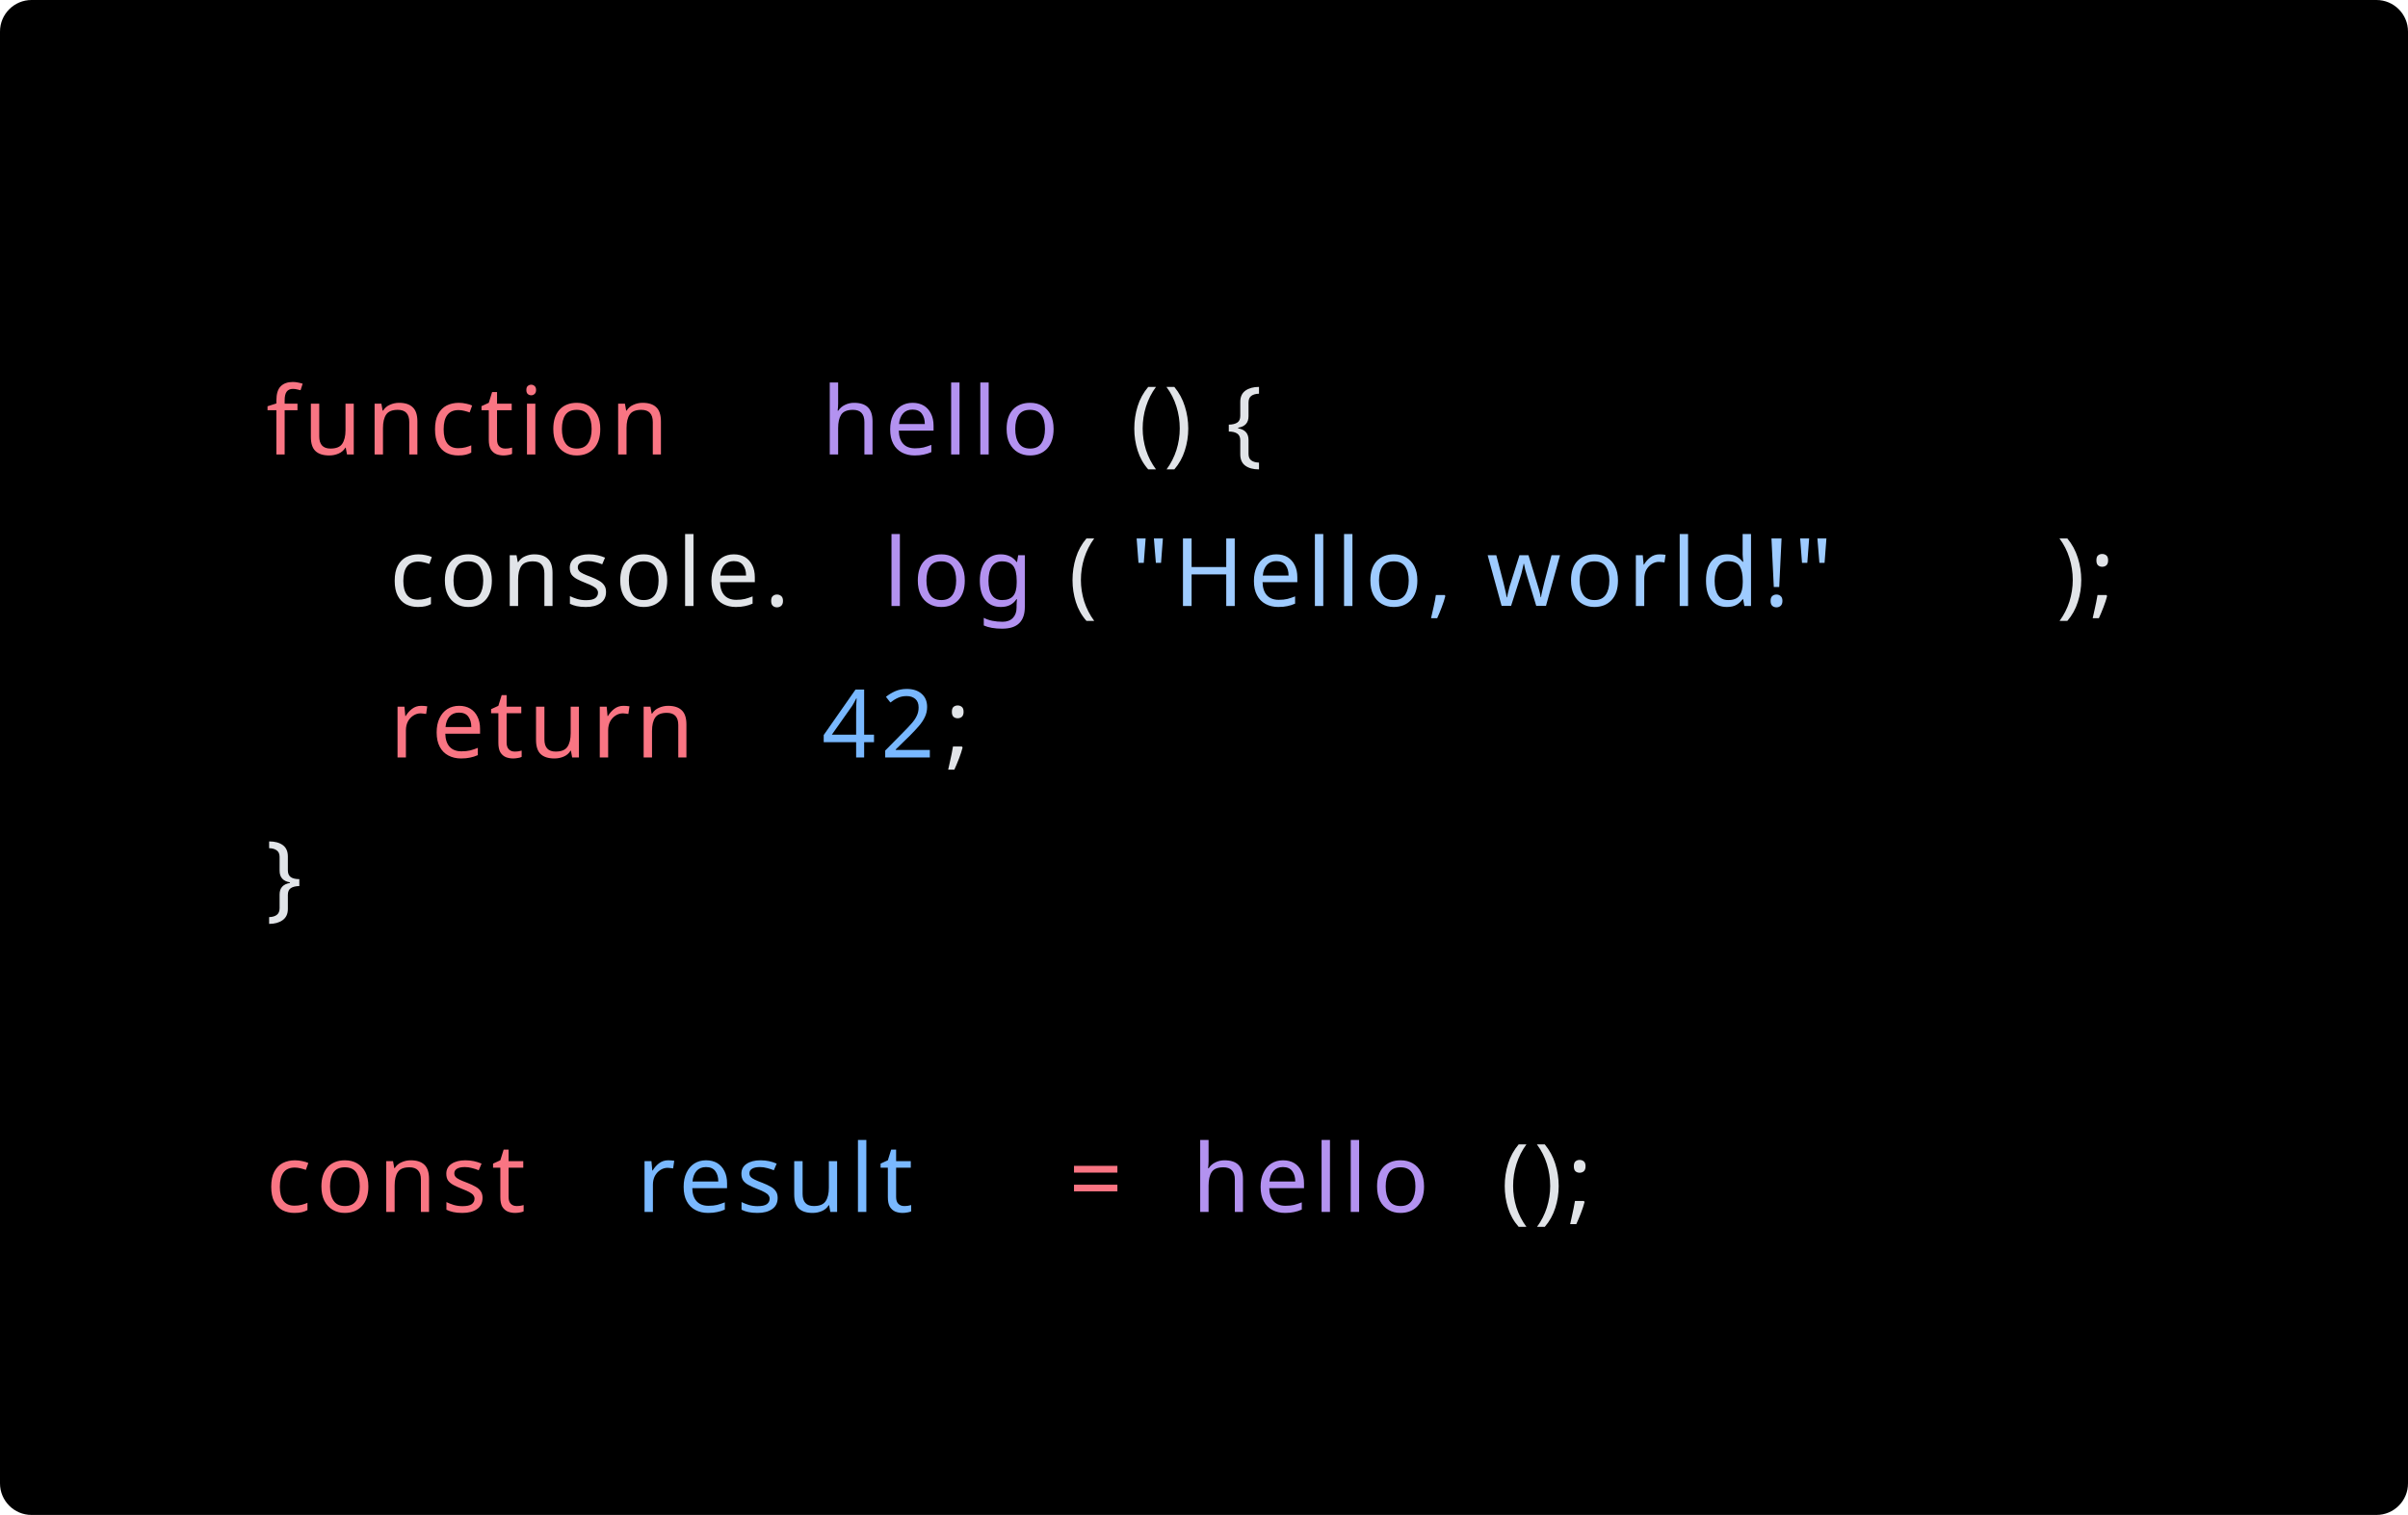
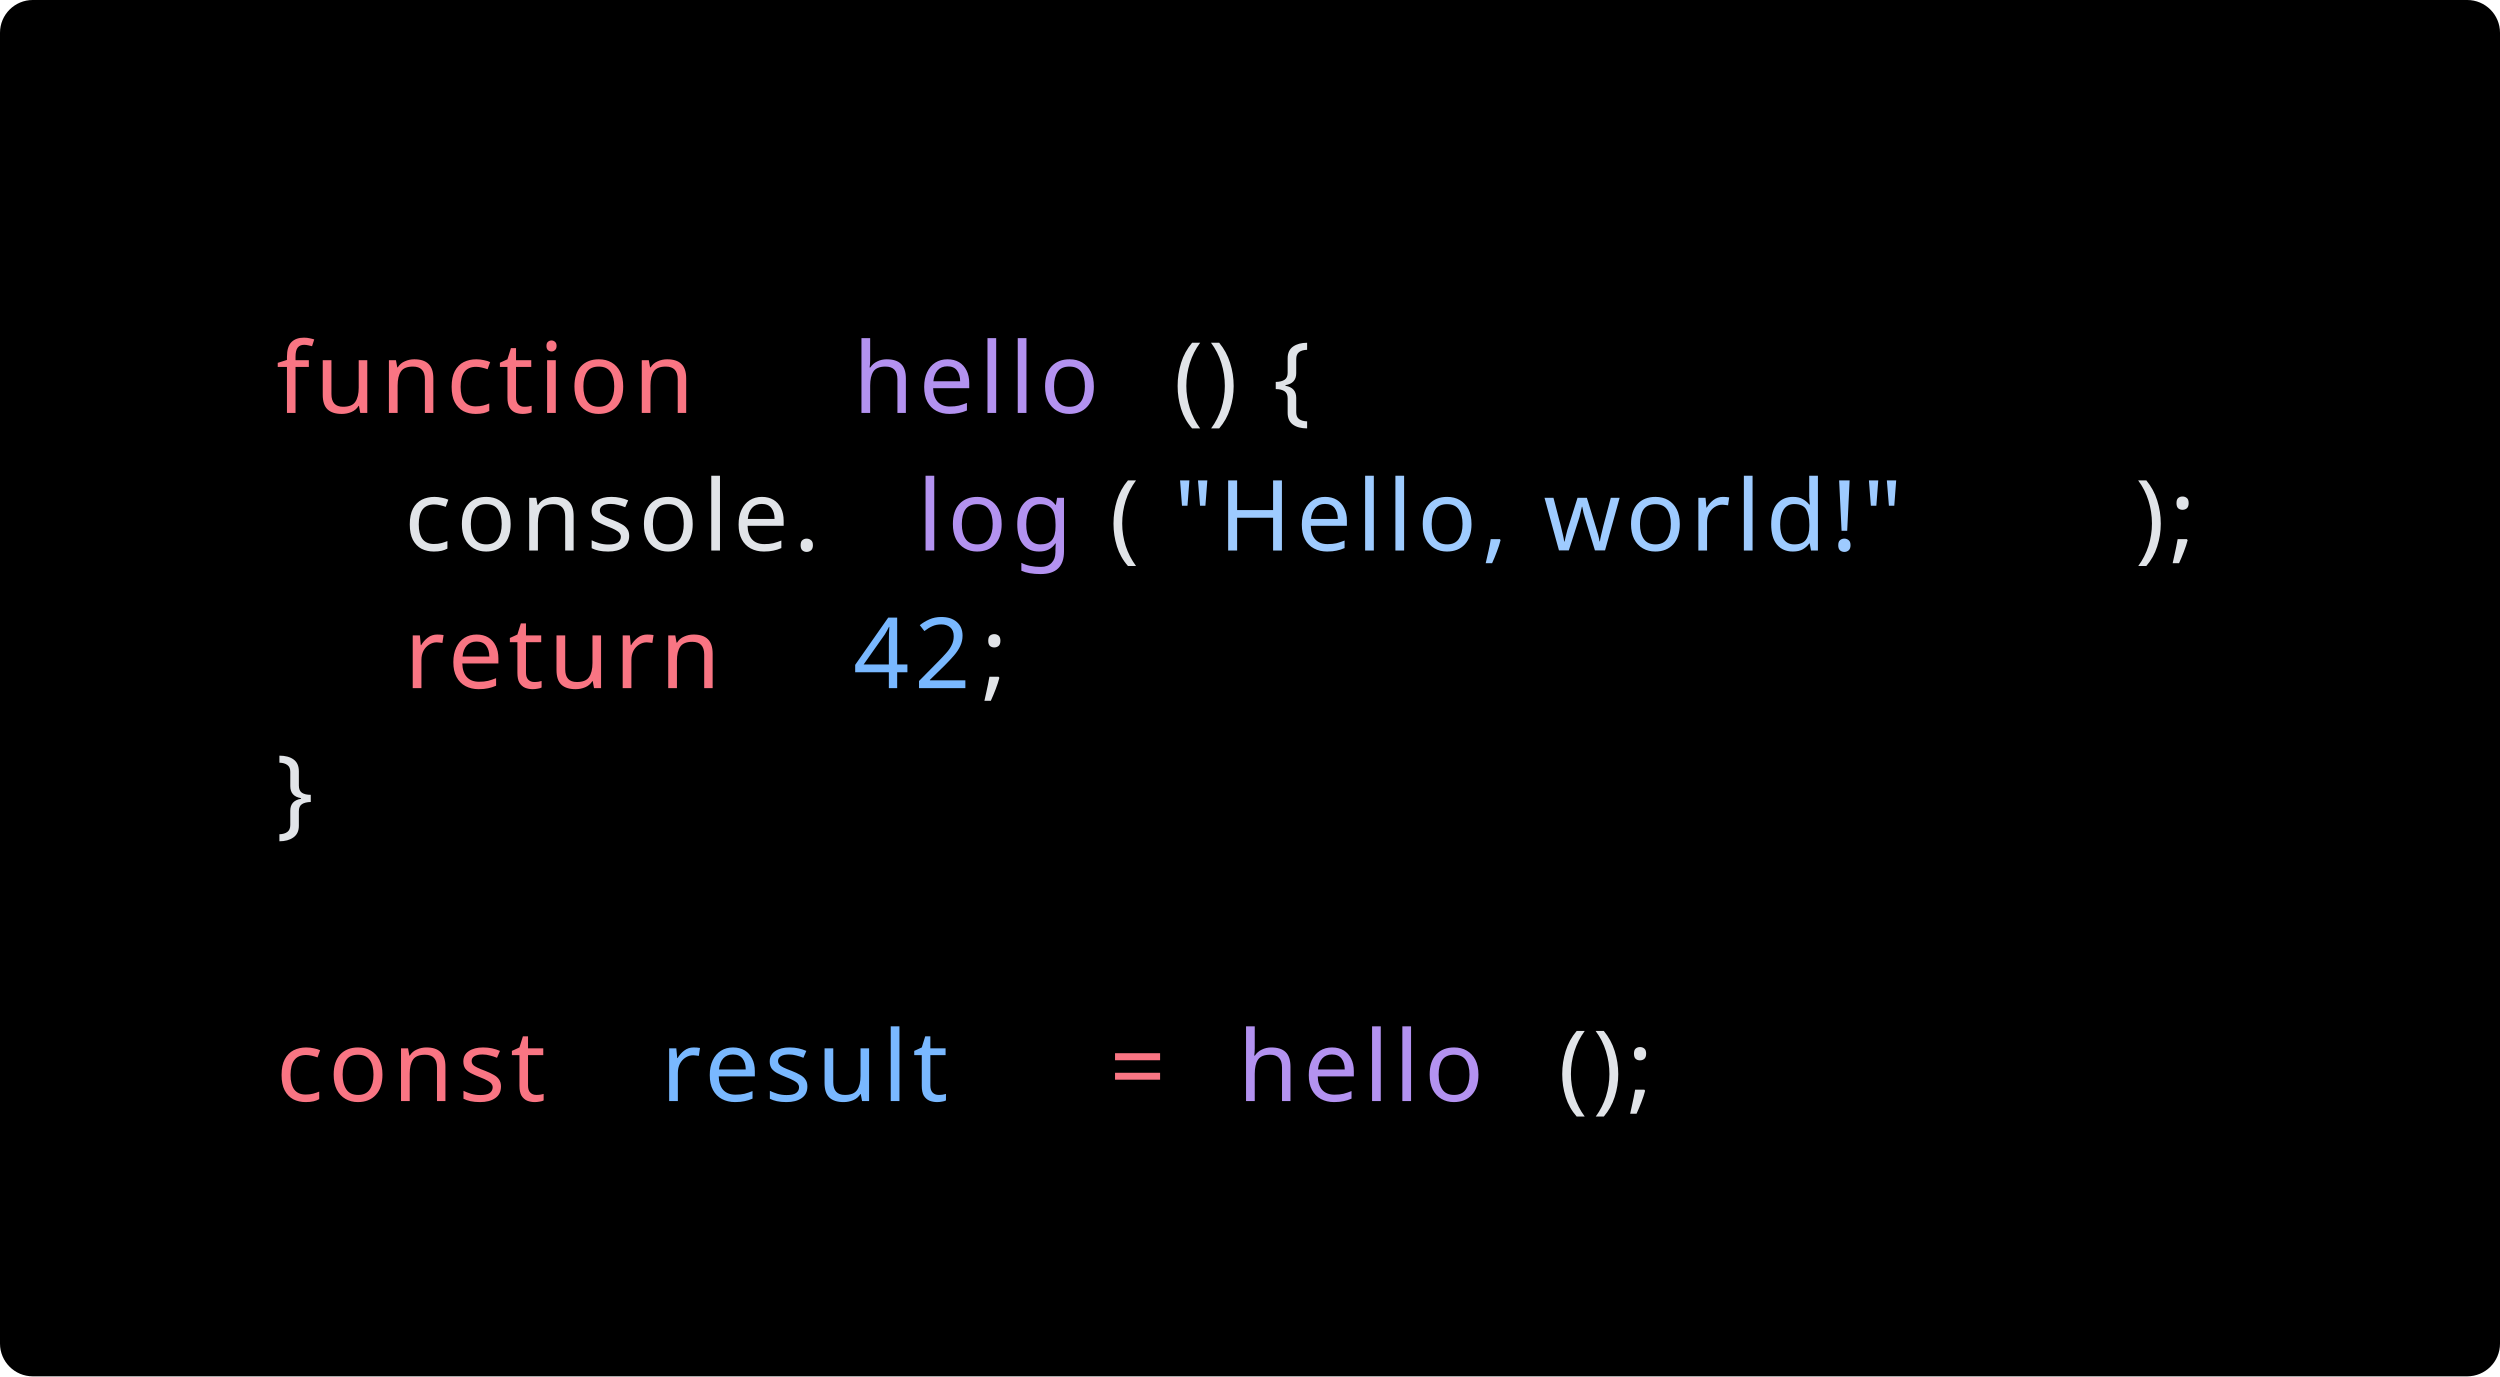
- <svg xmlns="http://www.w3.org/2000/svg" viewBox="0 0 305.16 192" width="305.16" height="192">
-   <rect id="bg" fill="#000" width="305.16" height="192" rx="4" />
-   <g id="tokens" transform="translate(33.71484, 19.2)">
-     <text font-family="Menlo" font-size="12" y="38.4" letter-spacing="0.6px">
+ <svg xmlns="http://www.w3.org/2000/svg" viewBox="0 0 305.16 168" width="305.16" height="168">
+   <rect id="bg" fill="#000" width="305.16" height="168" rx="4" />
+   <g id="tokens" transform="translate(33.71484, 16.8)">
+     <text font-family="Menlo" font-size="12" y="33.6" letter-spacing="0.6px">
      <tspan x="0" fill="#F97583">function</tspan>
      <tspan x="62.597" fill="#E1E4E8"> </tspan>
      <tspan x="70.421" fill="#B392F0">hello</tspan>
      <tspan x="109.545" fill="#E1E4E8">() {</tspan>
    </text>
-     <text font-family="Menlo" font-size="12" y="57.6" letter-spacing="0.6px">
+     <text font-family="Menlo" font-size="12" y="50.4" letter-spacing="0.6px">
      <tspan x="0" fill="#E1E4E8">  </tspan>
      <tspan x="15.649" fill="#E1E4E8">console.</tspan>
      <tspan x="78.246" fill="#B392F0">log</tspan>
      <tspan x="101.72" fill="#E1E4E8">(</tspan>
      <tspan x="109.545" fill="#9ECBFF">"Hello, world!"</tspan>
      <tspan x="226.914" fill="#E1E4E8">);</tspan>
    </text>
-     <text font-family="Menlo" font-size="12" y="76.8" letter-spacing="0.6px">
+     <text font-family="Menlo" font-size="12" y="67.2" letter-spacing="0.6px">
      <tspan x="0" fill="#E1E4E8">  </tspan>
      <tspan x="15.649" fill="#F97583">return</tspan>
      <tspan x="62.597" fill="#E1E4E8"> </tspan>
      <tspan x="70.421" fill="#79B8FF">42</tspan>
      <tspan x="86.071" fill="#E1E4E8">;</tspan>
    </text>
-     <text font-family="Menlo" font-size="12" y="96" letter-spacing="0.6px">
+     <text font-family="Menlo" font-size="12" y="84" letter-spacing="0.6px">
      <tspan x="0" fill="#E1E4E8">}</tspan>
    </text>
-     <text font-family="Menlo" font-size="12" y="134.4" letter-spacing="0.6px">
+     <text font-family="Menlo" font-size="12" y="117.6" letter-spacing="0.6px">
      <tspan x="0" fill="#F97583">const</tspan>
      <tspan x="39.123" fill="#E1E4E8"> </tspan>
      <tspan x="46.948" fill="#79B8FF">result</tspan>
      <tspan x="93.895" fill="#E1E4E8"> </tspan>
      <tspan x="101.72" fill="#F97583">=</tspan>
      <tspan x="109.545" fill="#E1E4E8"> </tspan>
      <tspan x="117.369" fill="#B392F0">hello</tspan>
      <tspan x="156.492" fill="#E1E4E8">();</tspan>
    </text>
  </g>
</svg>
